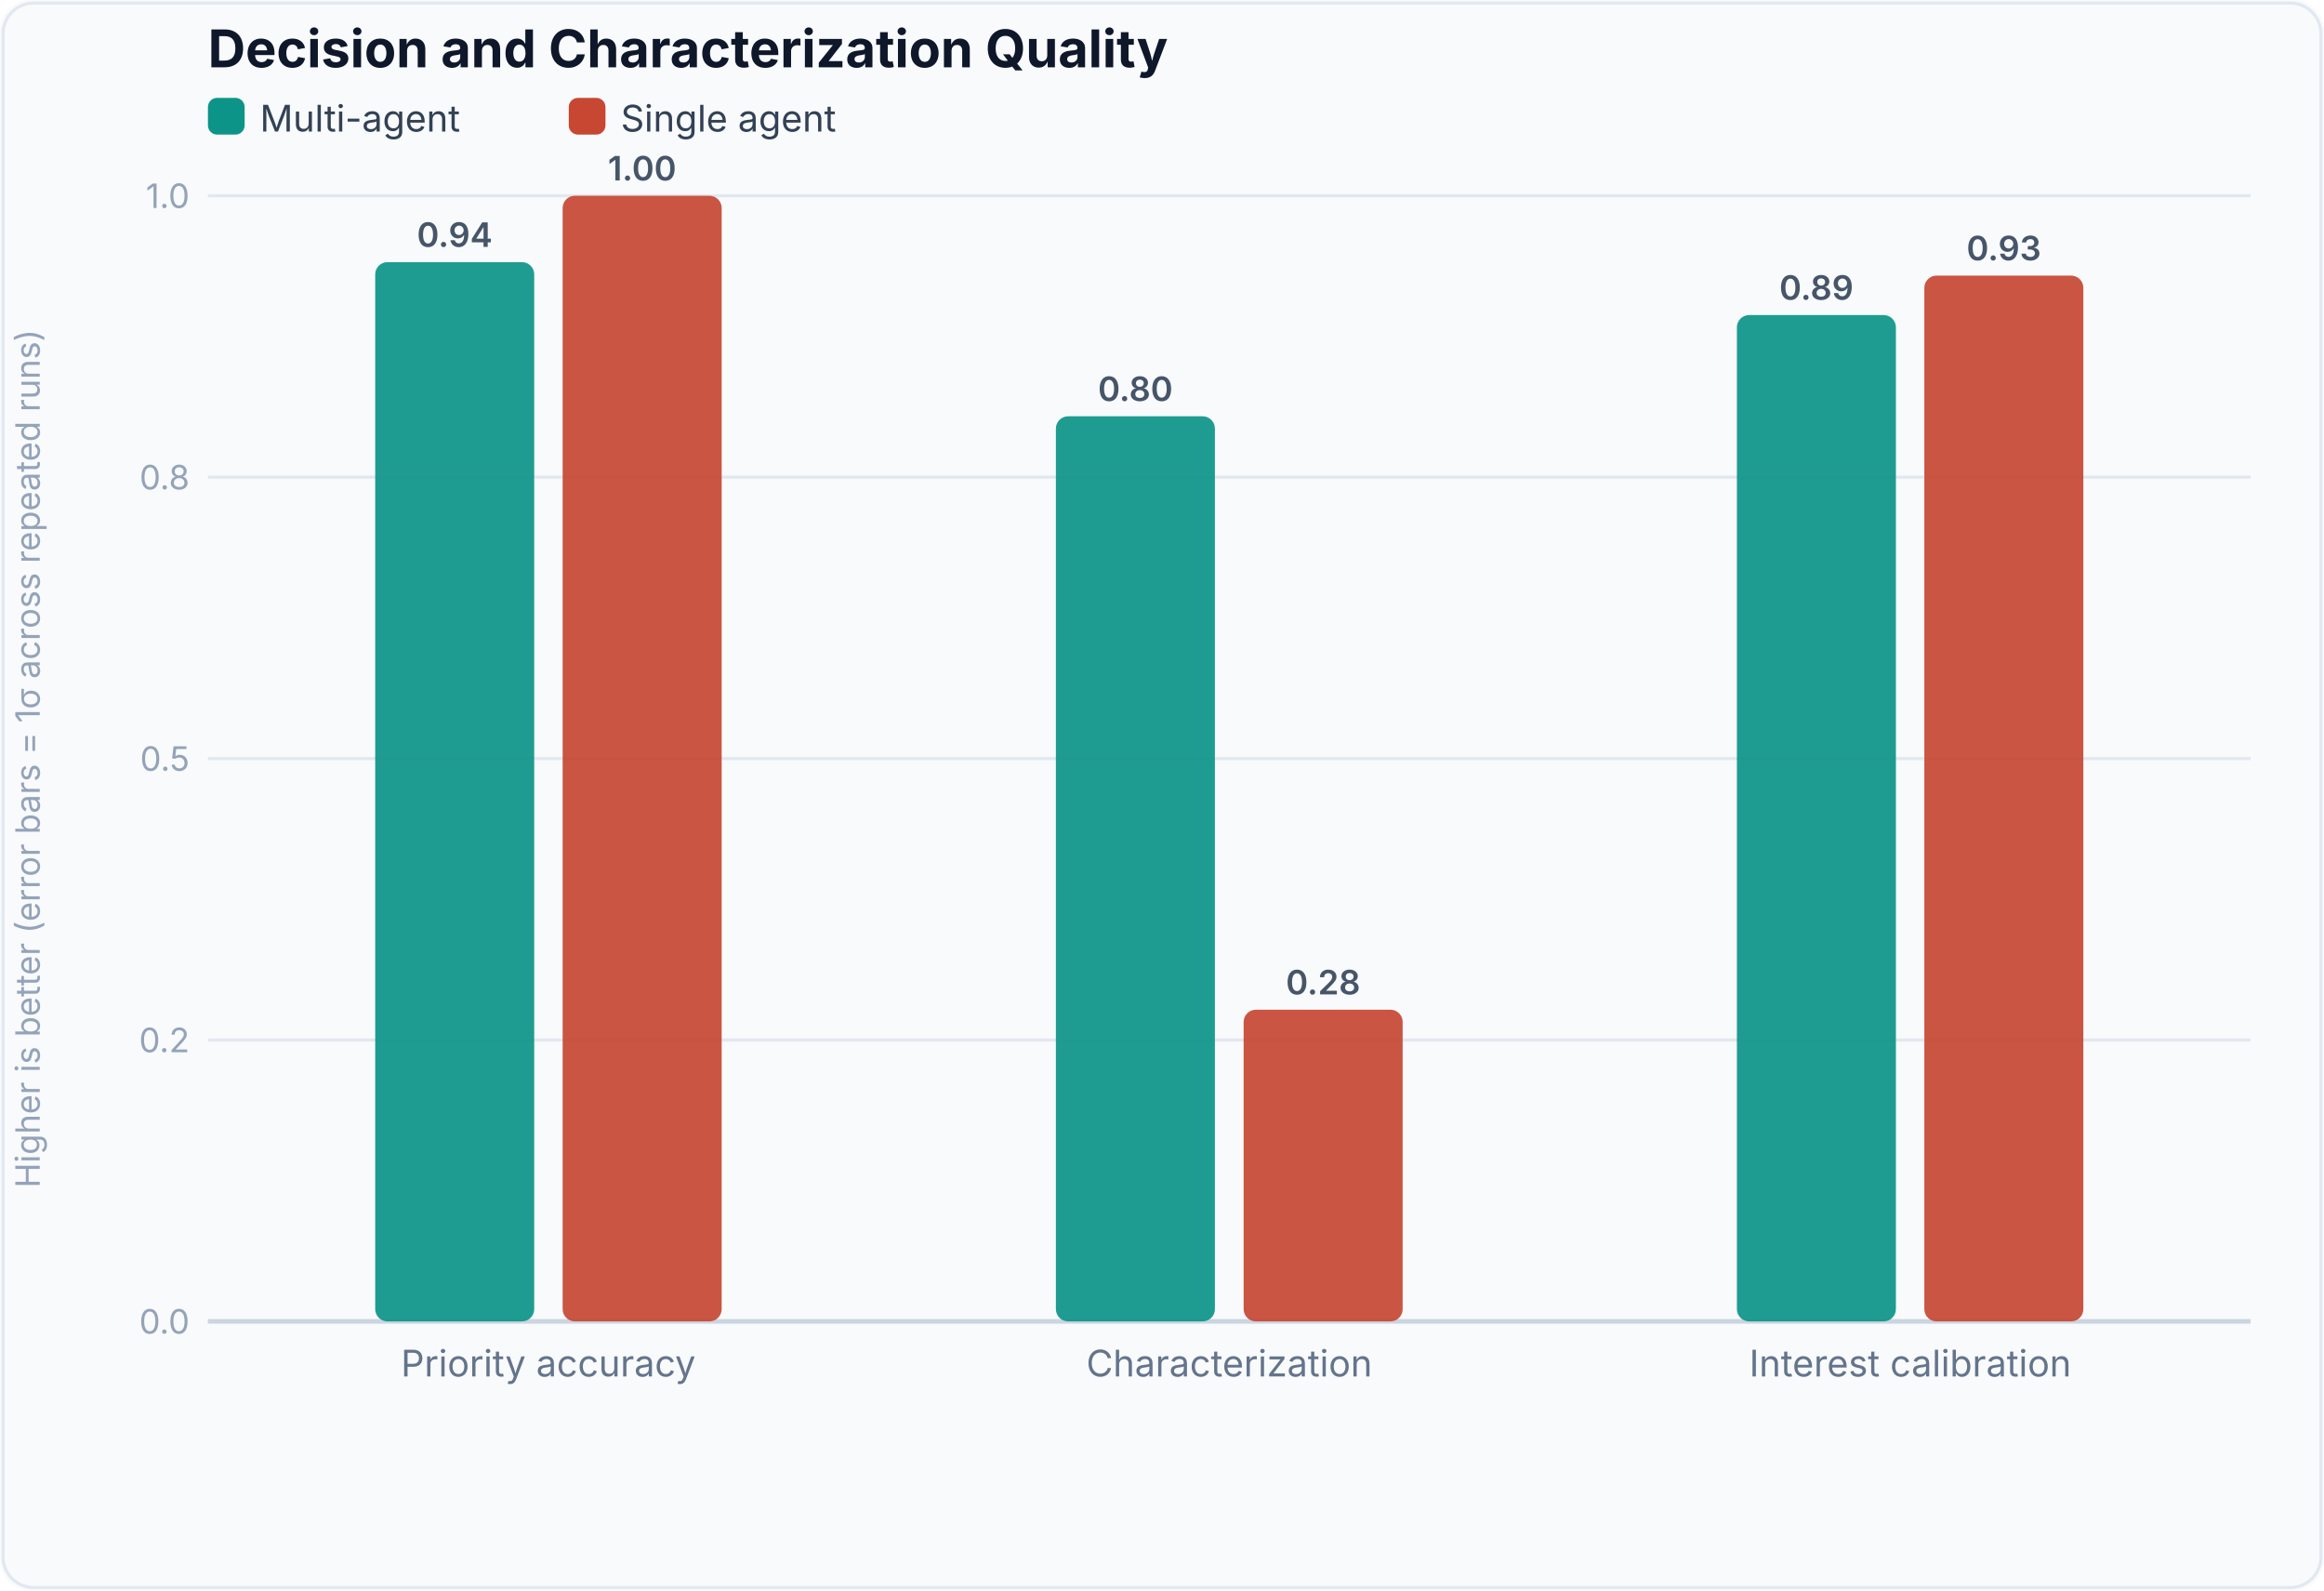
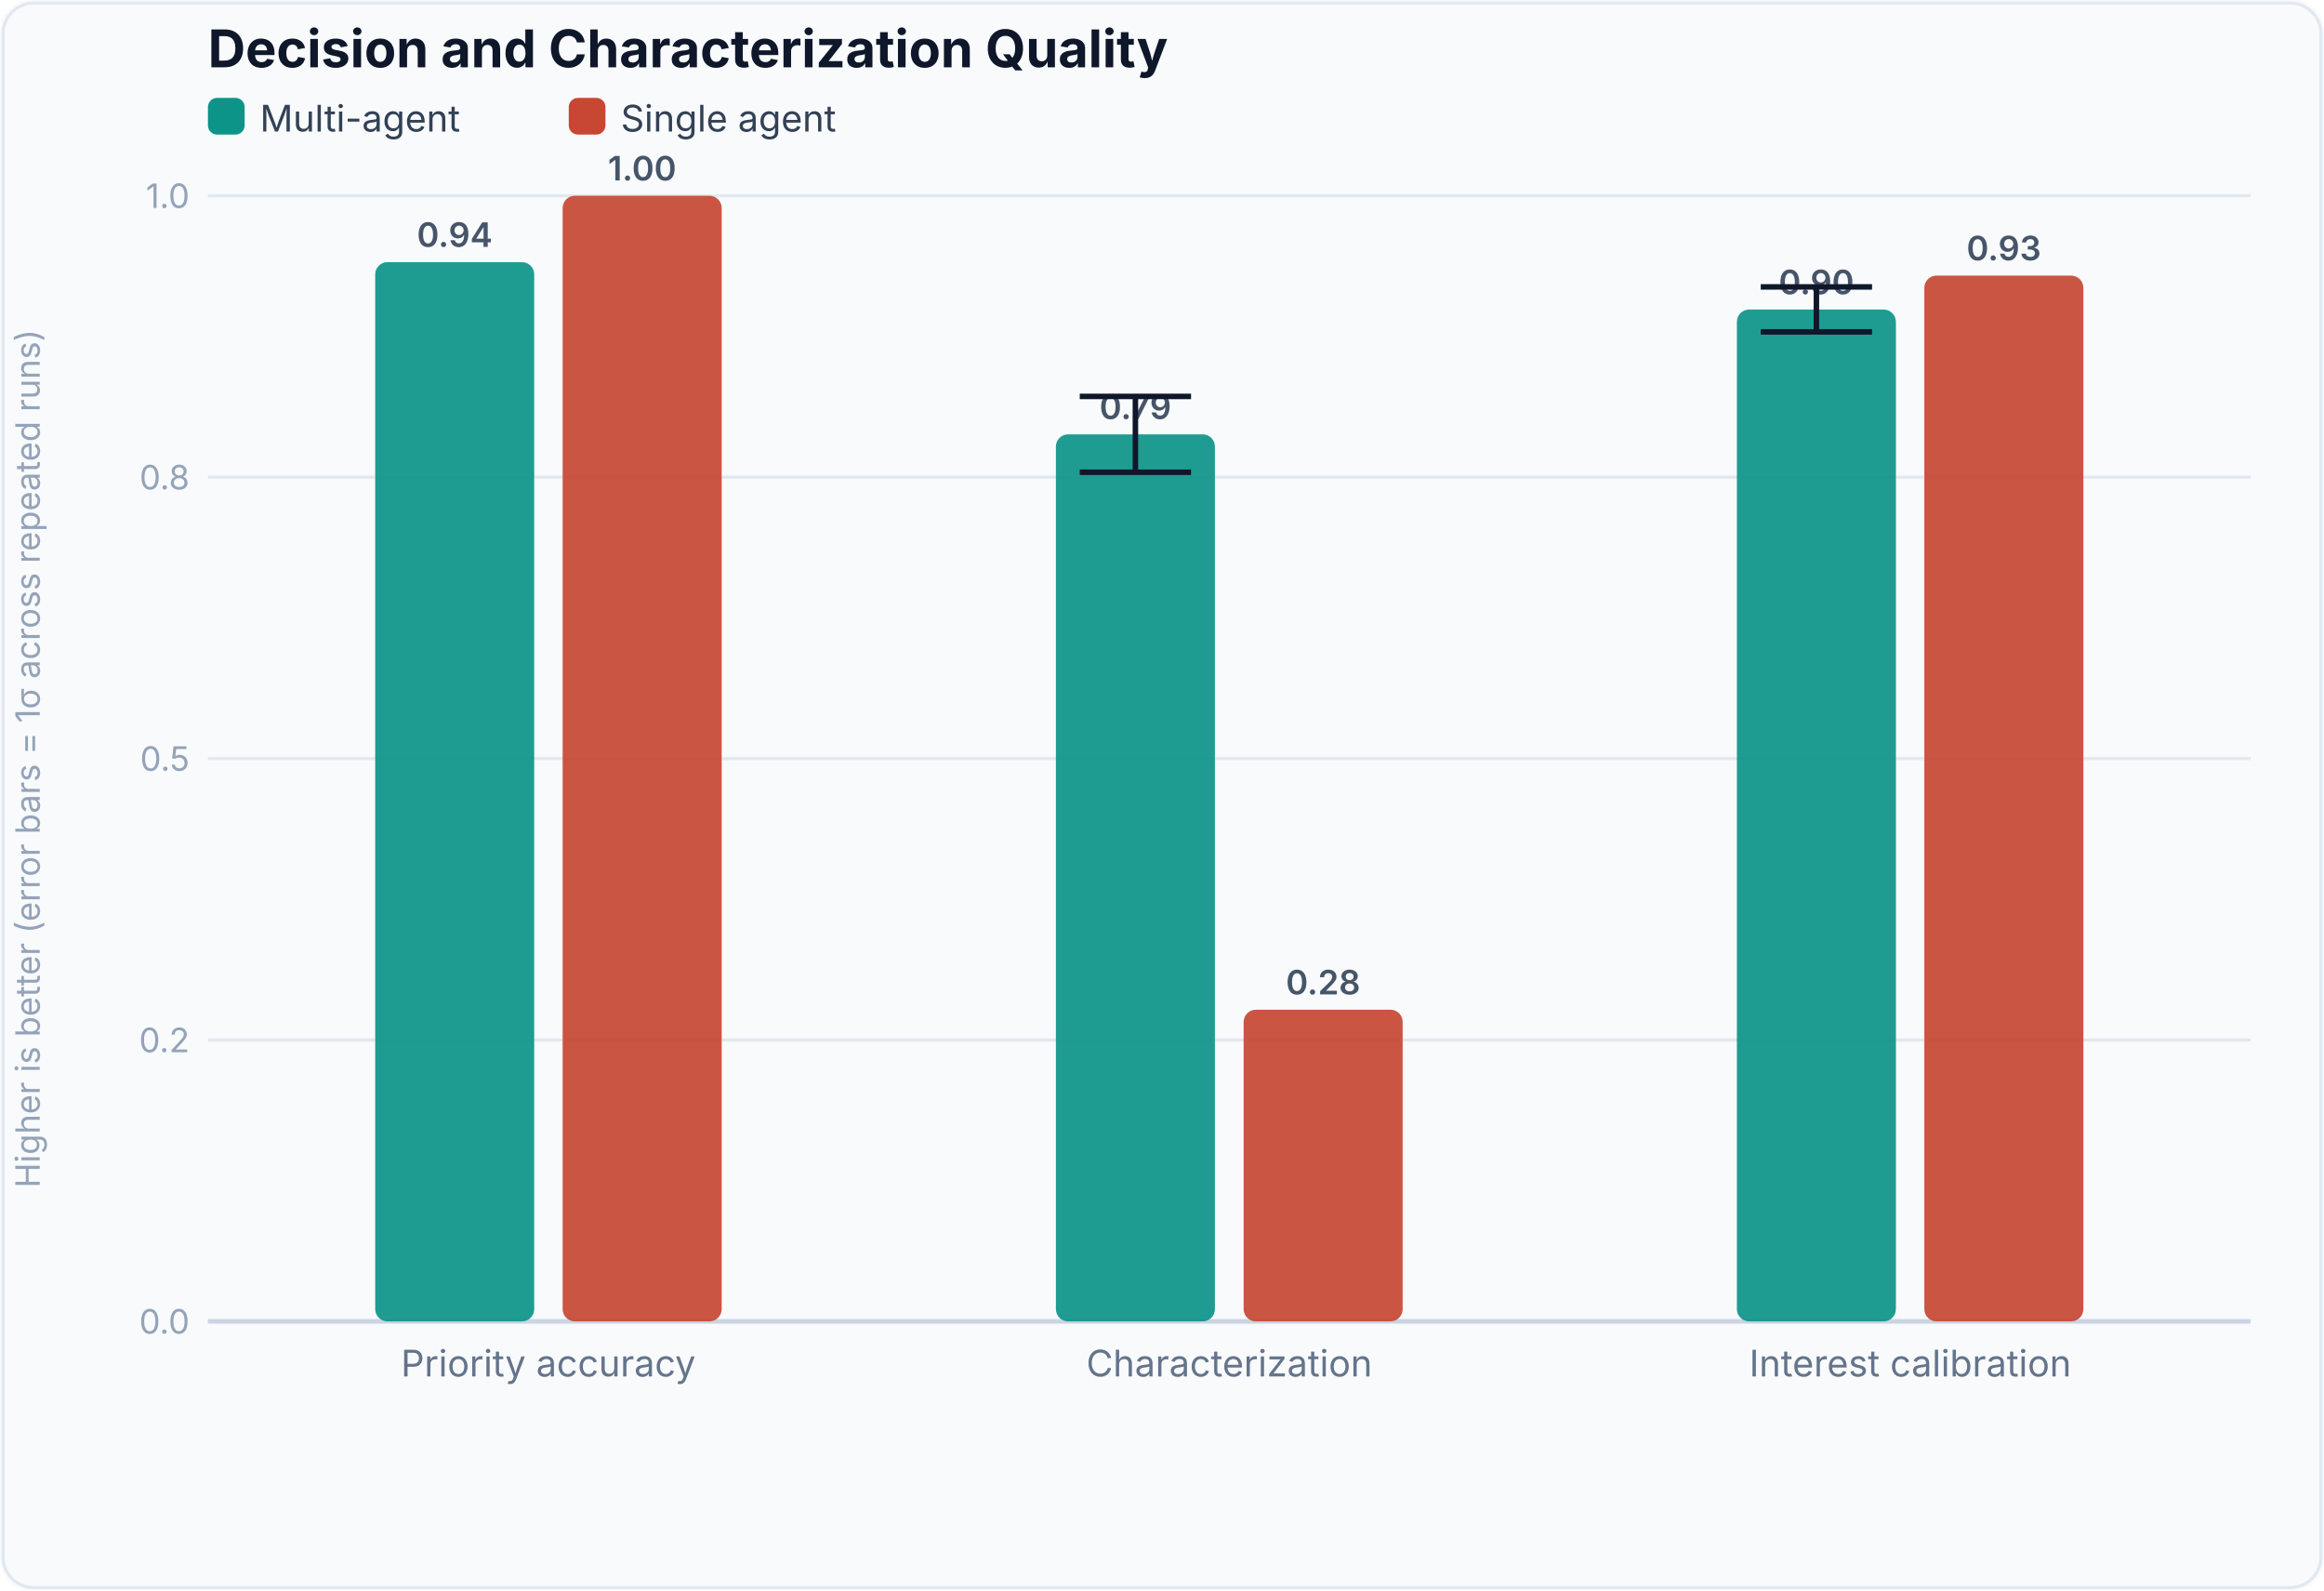
<svg xmlns="http://www.w3.org/2000/svg" viewBox="0 0 760 520" role="img">
  <style>text{font-family:'Inter',system-ui,Arial,sans-serif;fill:#1e293b}.dim{fill:#94a3b8}.grid{stroke:#e2e8f0;stroke-width:1}.axis{stroke:#cbd5e1;stroke-width:1.5}.val{font-size:11px;font-weight:600;fill:#475569}.lbl{font-size:12px;fill:#64748b}.title{font-size:17px;font-weight:700;fill:#0f172a}.ylbl{font-size:11px;fill:#94a3b8}.leg-text{font-size:12px;fill:#334155}</style>
  <rect width="760" height="520" fill="#f8fafc" rx="10" />
  <rect x="1" y="1" width="758" height="518" fill="none" stroke="#e2e8f0" stroke-width="1" rx="10" />
  <text class="title" x="68" y="22">Decision and Characterization Quality</text>
  <rect x="68" y="32" width="12" height="12" rx="3" fill="#0d9488" />
  <text class="leg-text" x="85" y="43">Multi-agent</text>
  <rect x="186" y="32" width="12" height="12" rx="3" fill="#c74732" />
  <text class="leg-text" x="203" y="43">Single agent</text>
  <line class="grid" x1="68" y1="432.0" x2="736" y2="432.0" />
  <text class="ylbl" x="62" y="436.0" text-anchor="end">0.0</text>
  <line class="grid" x1="68" y1="340.0" x2="736" y2="340.0" />
  <text class="ylbl" x="62" y="344.0" text-anchor="end">0.2</text>
  <line class="grid" x1="68" y1="248.0" x2="736" y2="248.0" />
  <text class="ylbl" x="62" y="252.0" text-anchor="end">0.5</text>
  <line class="grid" x1="68" y1="156.0" x2="736" y2="156.0" />
  <text class="ylbl" x="62" y="160.0" text-anchor="end">0.8</text>
  <line class="grid" x1="68" y1="64.0" x2="736" y2="64.0" />
  <text class="ylbl" x="62" y="68.0" text-anchor="end">1.0</text>
  <line class="axis" x1="68" y1="432" x2="736" y2="432" />
  <rect x="122.7" y="85.7" width="52.0" height="346.3" rx="4" fill="#0d9488" opacity="0.92" />
  <text class="val" x="148.7" y="80.7" text-anchor="middle">0.94</text>
  <rect x="184.0" y="64.0" width="52.0" height="368.0" rx="4" fill="#c74732" opacity="0.92" />
  <text class="val" x="210.0" y="59.0" text-anchor="middle">1.00</text>
  <text class="lbl" x="179.3" y="450.0" text-anchor="middle">Priority accuracy</text>
-   <rect x="345.3" y="136.1" width="52.0" height="295.9" rx="4" fill="#0d9488" opacity="0.92" />
-   <text class="val" x="371.3" y="131.1" text-anchor="middle">0.80</text>
+   <rect x="345.3" y="142.0" width="52.0" height="290.0" rx="4" fill="#0d9488" opacity="0.92" />
+   <text class="val" x="371.3" y="137.0" text-anchor="middle">0.79</text>
+   <line x1="371.3" y1="129.6" x2="371.3" y2="154.4" stroke="#0f172a" stroke-width="1.8" />
+   <line x1="353.1" y1="129.6" x2="389.5" y2="129.6" stroke="#0f172a" stroke-width="1.8" />
+   <line x1="353.1" y1="154.4" x2="389.5" y2="154.4" stroke="#0f172a" stroke-width="1.8" />
  <rect x="406.7" y="330.1" width="52.0" height="101.9" rx="4" fill="#c74732" opacity="0.92" />
  <text class="val" x="432.7" y="325.1" text-anchor="middle">0.28</text>
  <text class="lbl" x="402.0" y="450.0" text-anchor="middle">Characterization</text>
-   <rect x="568.0" y="103.0" width="52.0" height="329.0" rx="4" fill="#0d9488" opacity="0.92" />
-   <text class="val" x="594.0" y="98.0" text-anchor="middle">0.89</text>
+   <rect x="568.0" y="101.2" width="52.0" height="330.8" rx="4" fill="#0d9488" opacity="0.92" />
+   <text class="val" x="594.0" y="96.2" text-anchor="middle">0.90</text>
+   <line x1="594.0" y1="93.8" x2="594.0" y2="108.5" stroke="#0f172a" stroke-width="1.8" />
+   <line x1="575.8" y1="93.8" x2="612.2" y2="93.8" stroke="#0f172a" stroke-width="1.8" />
+   <line x1="575.8" y1="108.5" x2="612.2" y2="108.5" stroke="#0f172a" stroke-width="1.8" />
  <rect x="629.3" y="90.1" width="52.0" height="341.9" rx="4" fill="#c74732" opacity="0.92" />
  <text class="val" x="655.3" y="85.1" text-anchor="middle">0.93</text>
  <text class="lbl" x="624.7" y="450.0" text-anchor="middle">Interest calibration</text>
  <text class="ylbl" transform="translate(13,248.0) rotate(-90)" text-anchor="middle">Higher is better  (error bars = 1σ across repeated runs)</text>
</svg>
